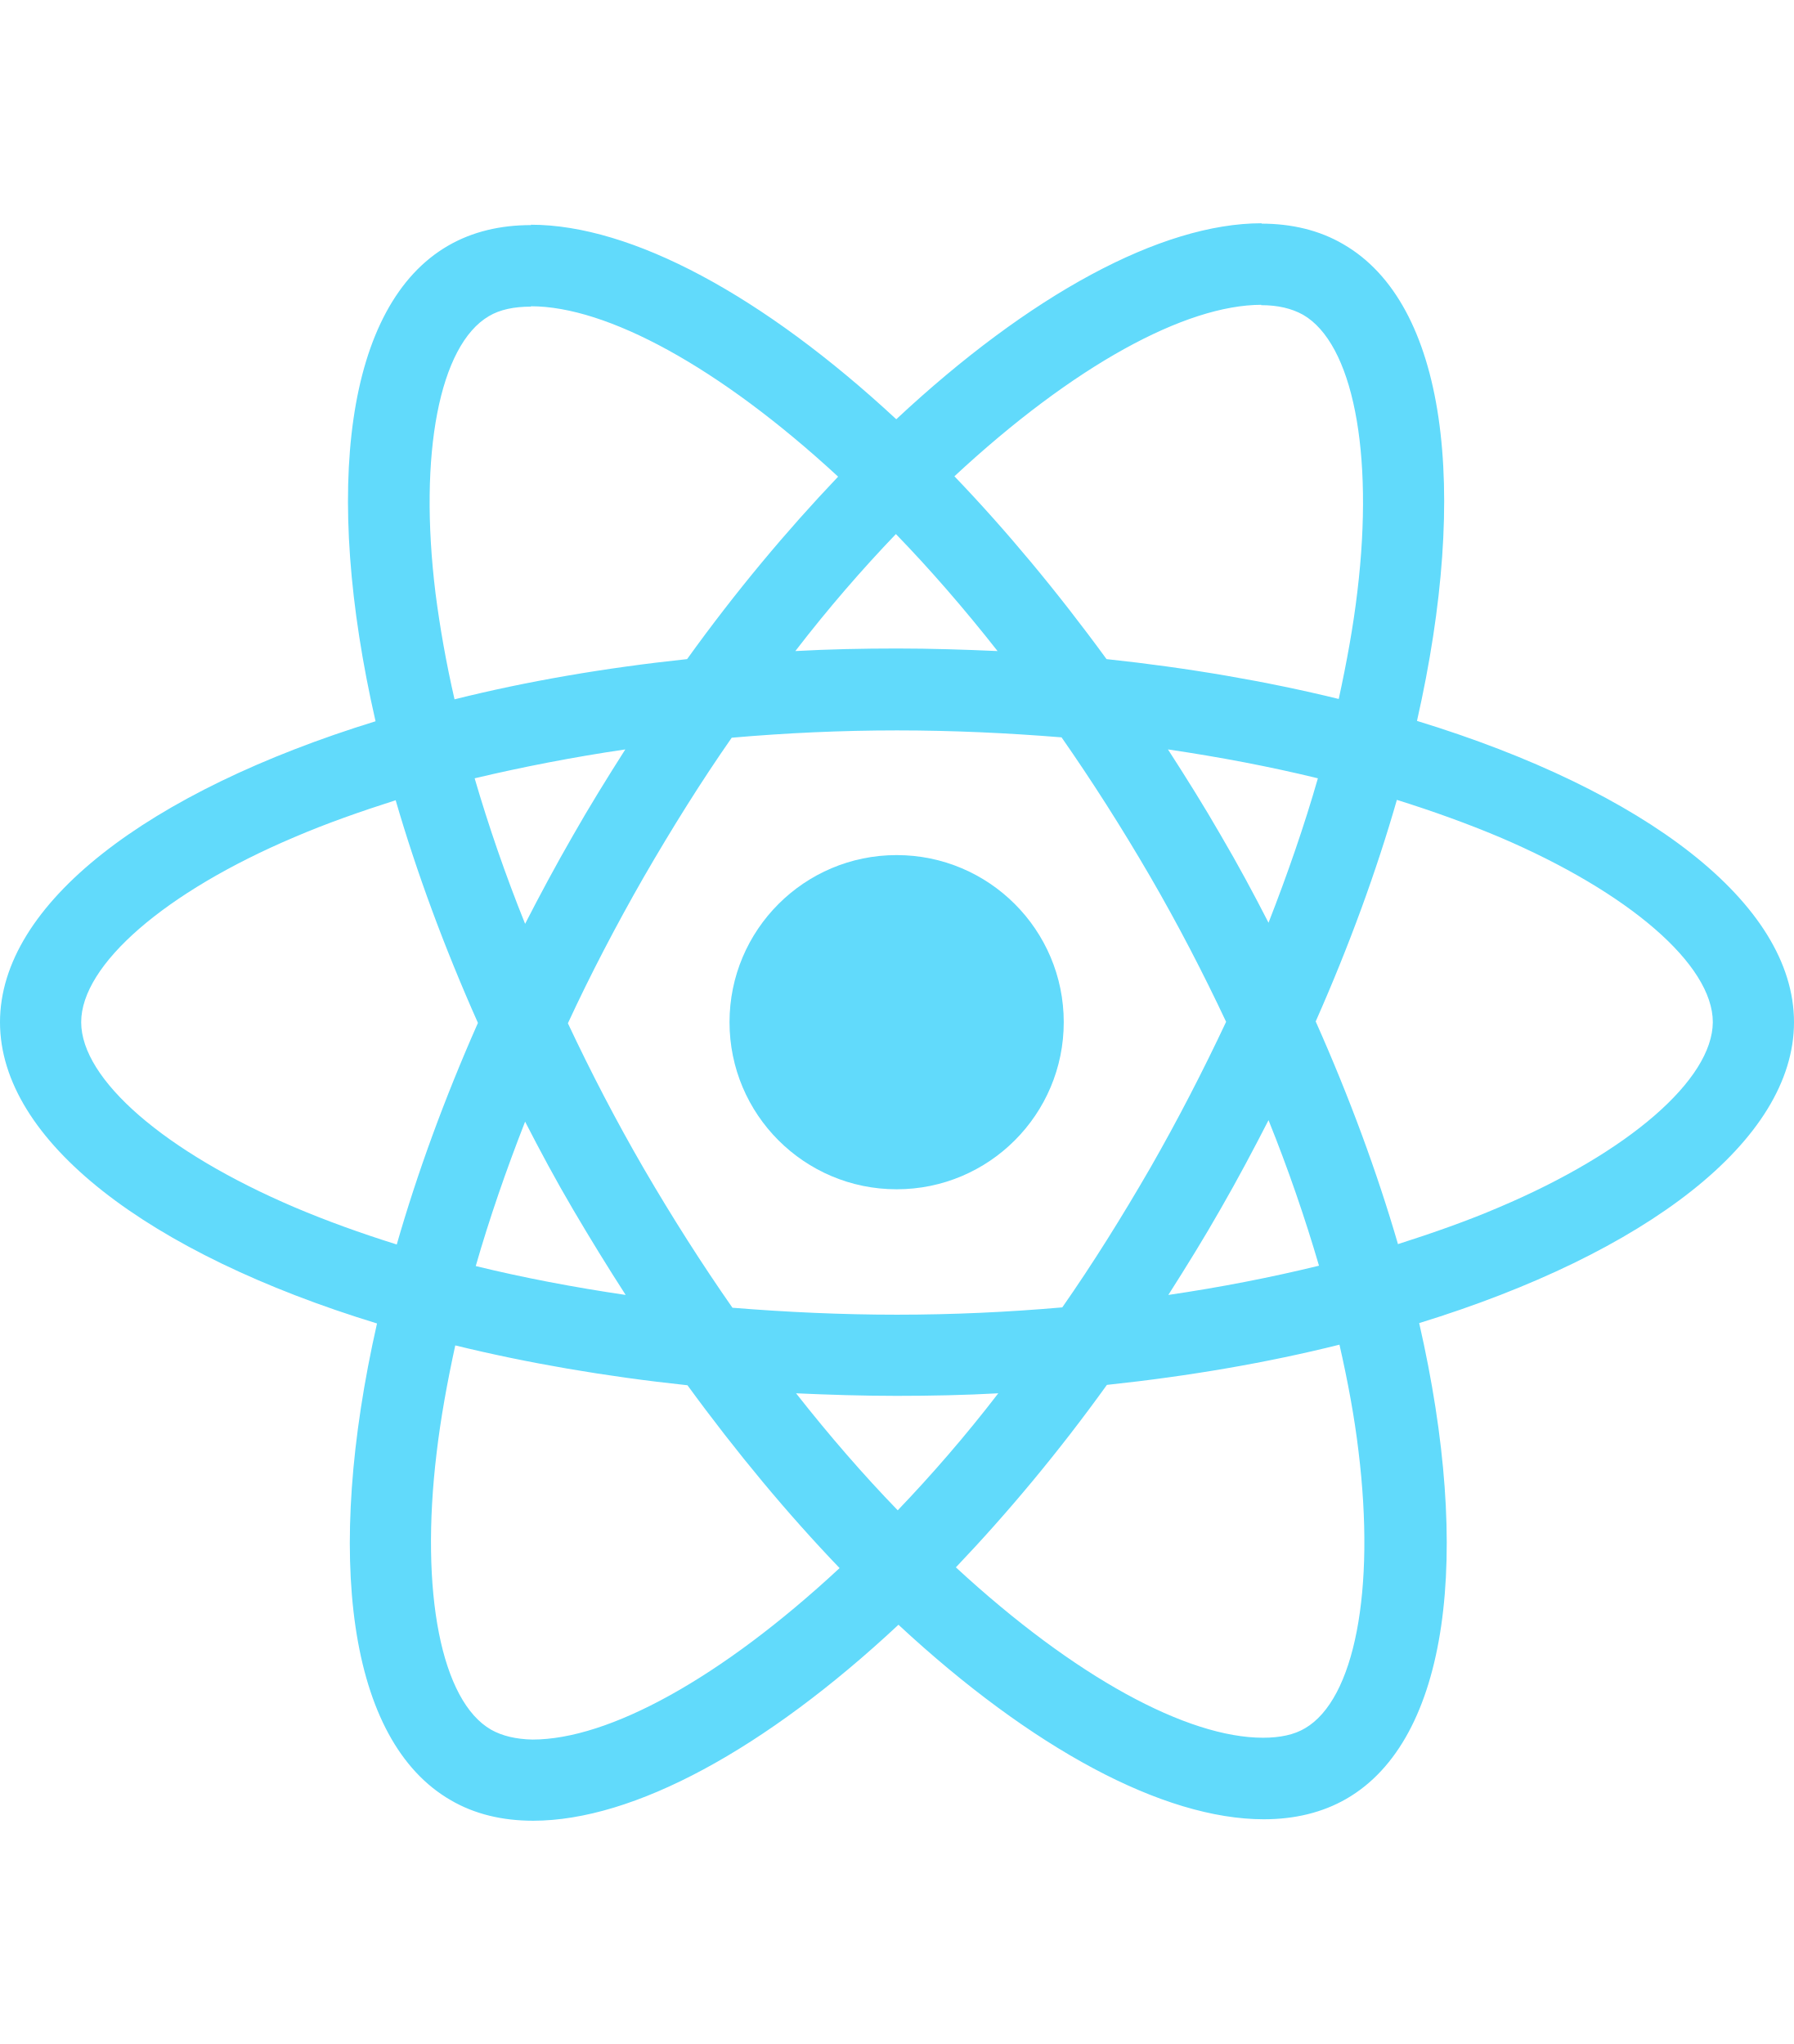
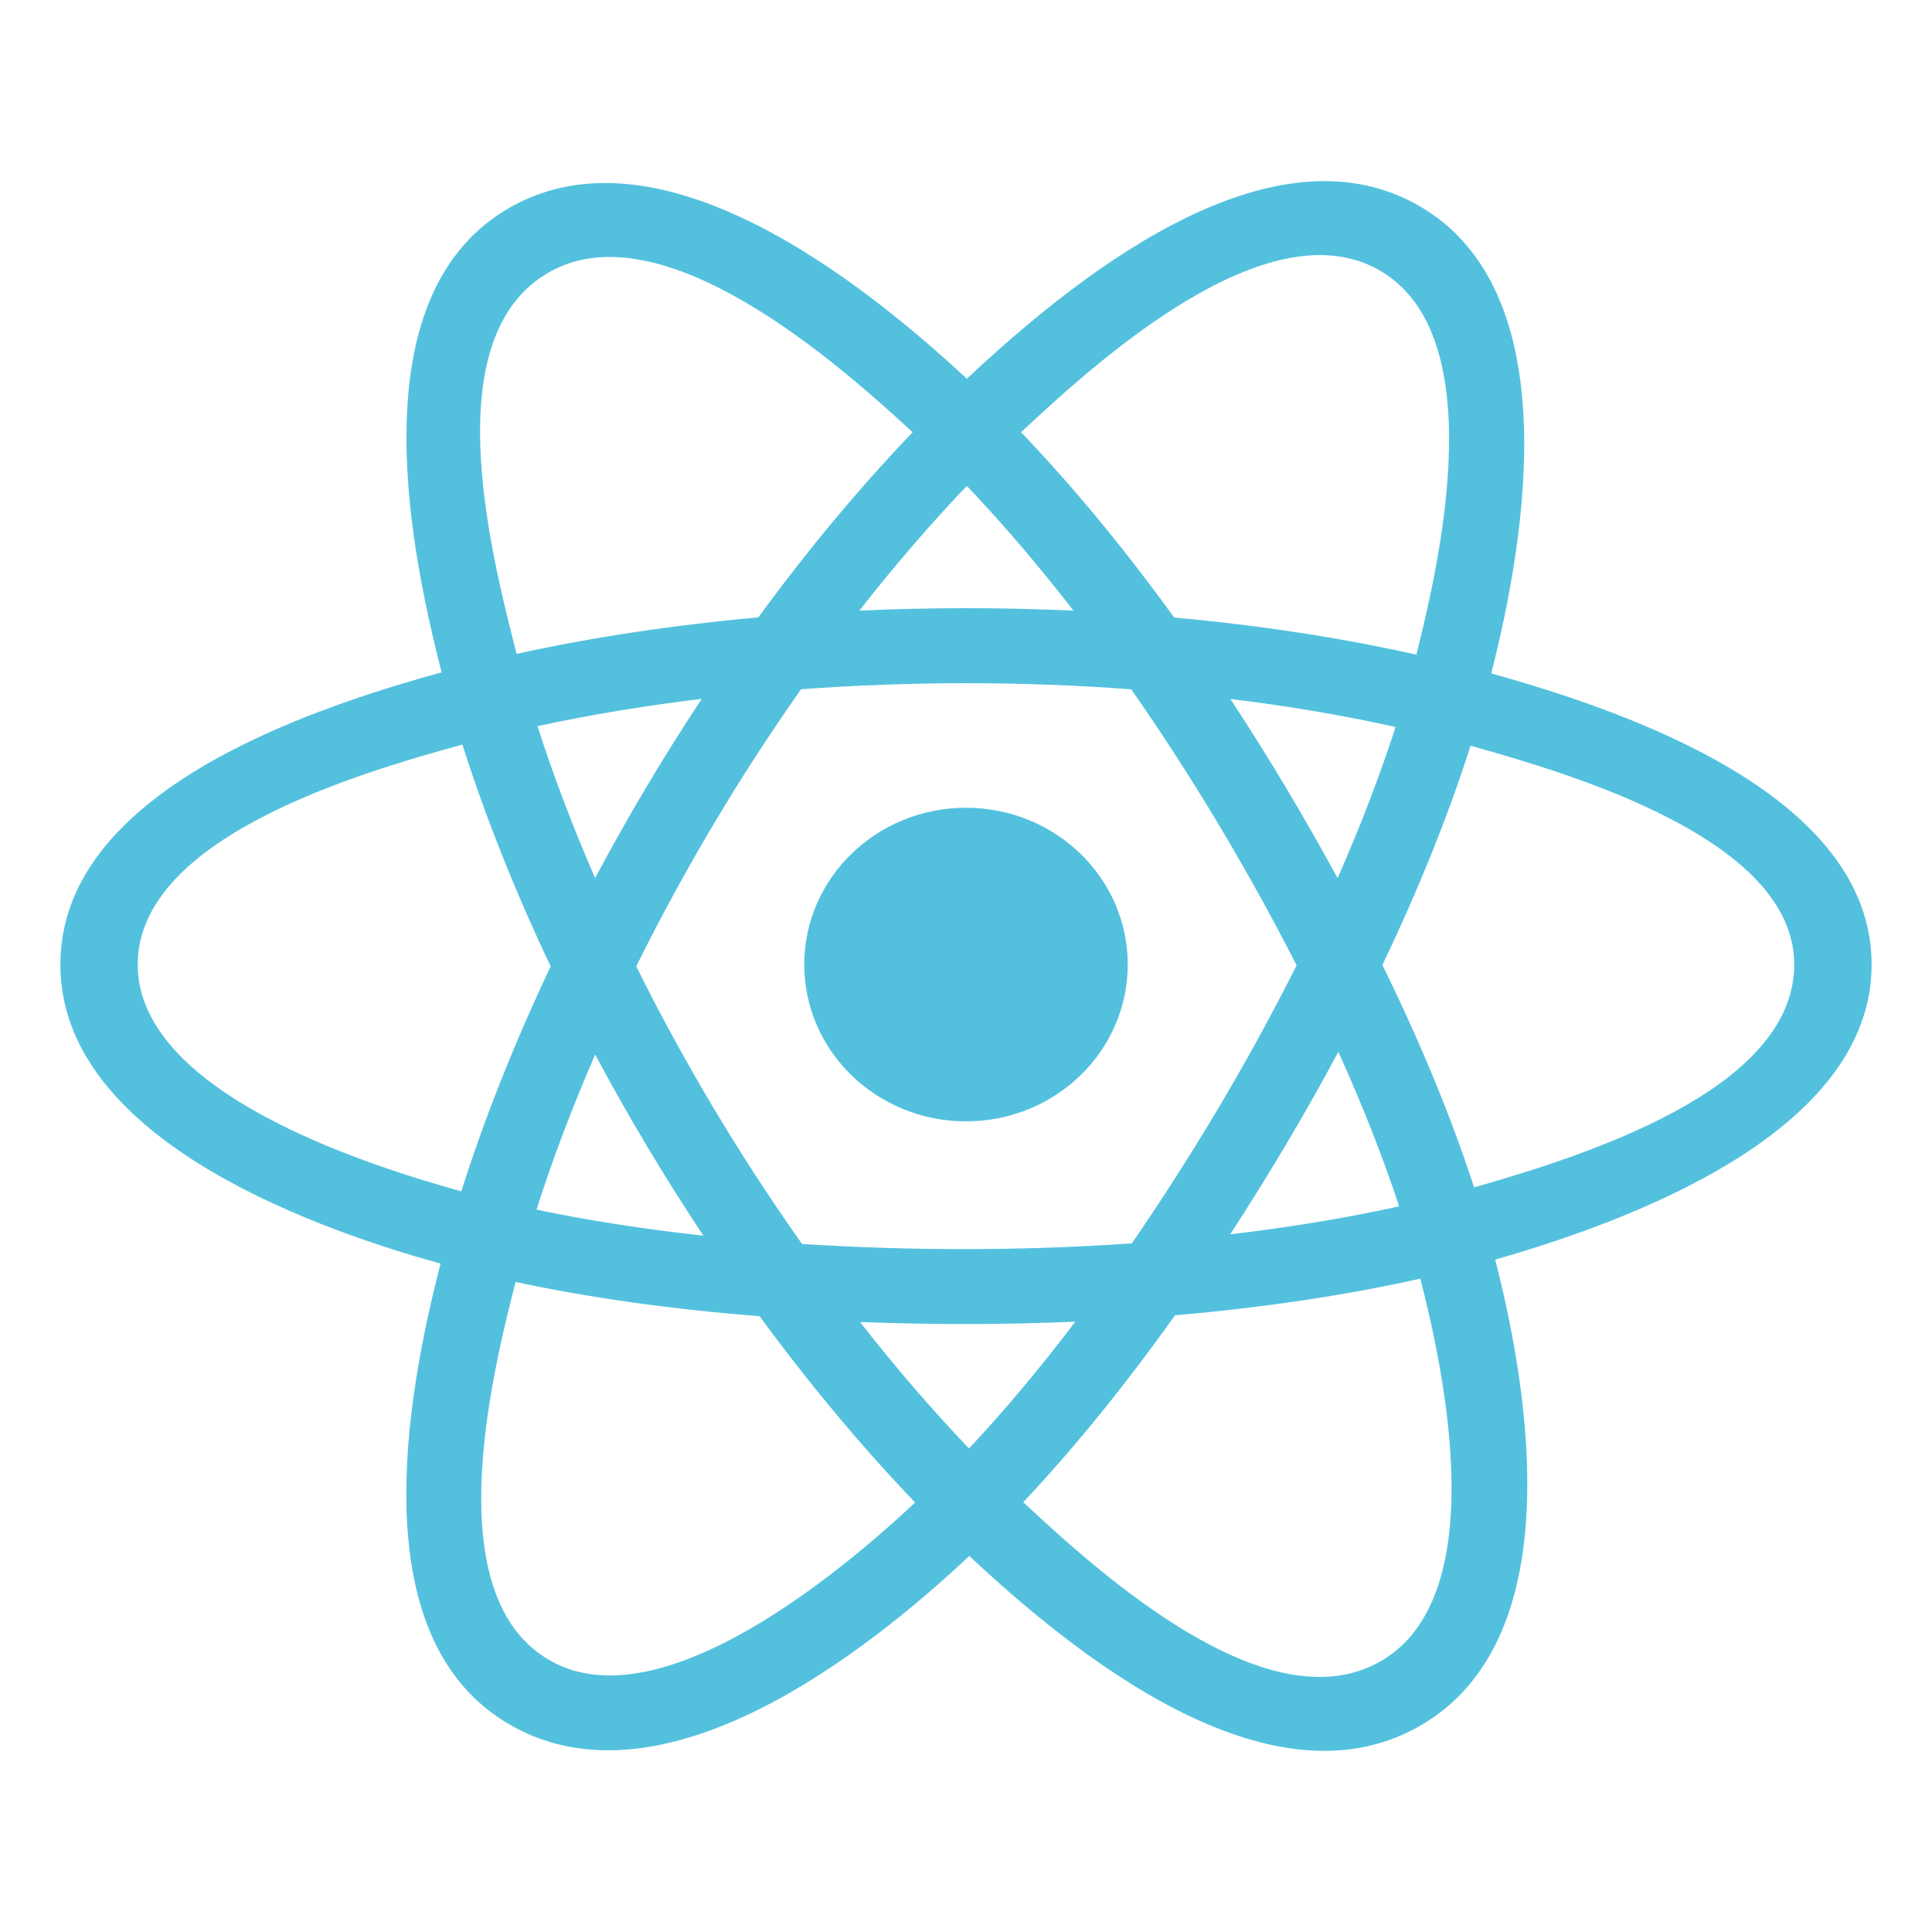
- <svg xmlns="http://www.w3.org/2000/svg" height="2500" viewBox="175.7 78 490.6 436.9" width="2194">
-   <g fill="#61dafb">
-     <path d="m666.3 296.5c0-32.5-40.7-63.3-103.1-82.4 14.4-63.6 8-114.2-20.2-130.4-6.5-3.8-14.1-5.6-22.4-5.6v22.3c4.6 0 8.3.9 11.4 2.6 13.6 7.8 19.5 37.5 14.9 75.7-1.1 9.4-2.9 19.3-5.1 29.4-19.6-4.8-41-8.5-63.5-10.9-13.5-18.5-27.5-35.3-41.6-50 32.6-30.3 63.2-46.9 84-46.9v-22.3c-27.5 0-63.5 19.6-99.9 53.6-36.4-33.8-72.4-53.2-99.9-53.2v22.3c20.7 0 51.4 16.5 84 46.6-14 14.7-28 31.4-41.3 49.9-22.6 2.4-44 6.1-63.6 11-2.3-10-4-19.7-5.2-29-4.7-38.2 1.1-67.9 14.6-75.8 3-1.8 6.9-2.6 11.5-2.6v-22.3c-8.4 0-16 1.8-22.6 5.6-28.1 16.2-34.4 66.7-19.9 130.1-62.2 19.2-102.7 49.9-102.7 82.3 0 32.5 40.7 63.3 103.1 82.4-14.4 63.6-8 114.2 20.2 130.4 6.5 3.8 14.1 5.6 22.5 5.6 27.5 0 63.5-19.6 99.9-53.6 36.4 33.8 72.4 53.2 99.9 53.2 8.4 0 16-1.8 22.6-5.6 28.1-16.2 34.4-66.7 19.9-130.1 62-19.1 102.5-49.9 102.5-82.3zm-130.2-66.7c-3.7 12.9-8.3 26.2-13.5 39.5-4.1-8-8.4-16-13.1-24-4.6-8-9.5-15.8-14.4-23.4 14.2 2.1 27.9 4.7 41 7.9zm-45.8 106.5c-7.8 13.5-15.8 26.3-24.1 38.2-14.9 1.3-30 2-45.2 2-15.1 0-30.2-.7-45-1.9-8.3-11.9-16.4-24.6-24.2-38-7.6-13.1-14.5-26.4-20.8-39.8 6.2-13.4 13.2-26.8 20.7-39.9 7.8-13.5 15.8-26.3 24.1-38.2 14.9-1.3 30-2 45.2-2 15.1 0 30.2.7 45 1.9 8.3 11.9 16.4 24.6 24.2 38 7.6 13.1 14.5 26.4 20.8 39.8-6.3 13.4-13.2 26.8-20.7 39.9zm32.3-13c5.4 13.4 10 26.8 13.8 39.8-13.1 3.2-26.9 5.9-41.2 8 4.9-7.7 9.8-15.6 14.4-23.7 4.6-8 8.9-16.1 13-24.1zm-101.4 106.7c-9.3-9.6-18.6-20.3-27.8-32 9 .4 18.2.7 27.5.7 9.4 0 18.7-.2 27.8-.7-9 11.7-18.3 22.4-27.5 32zm-74.4-58.9c-14.2-2.1-27.9-4.7-41-7.9 3.7-12.9 8.3-26.2 13.5-39.5 4.1 8 8.4 16 13.1 24s9.5 15.8 14.4 23.4zm73.9-208.1c9.3 9.6 18.6 20.3 27.8 32-9-.4-18.2-.7-27.5-.7-9.4 0-18.7.2-27.8.7 9-11.7 18.3-22.4 27.5-32zm-74 58.9c-4.9 7.7-9.8 15.6-14.4 23.7-4.6 8-8.9 16-13 24-5.4-13.4-10-26.8-13.8-39.8 13.1-3.1 26.9-5.8 41.2-7.9zm-90.5 125.2c-35.4-15.1-58.3-34.9-58.3-50.6s22.9-35.6 58.3-50.6c8.6-3.7 18-7 27.7-10.1 5.7 19.6 13.2 40 22.5 60.9-9.2 20.8-16.6 41.1-22.2 60.6-9.9-3.1-19.3-6.5-28-10.2zm53.8 142.9c-13.6-7.8-19.5-37.5-14.9-75.7 1.1-9.4 2.9-19.3 5.1-29.4 19.6 4.8 41 8.5 63.5 10.9 13.5 18.5 27.5 35.3 41.6 50-32.6 30.3-63.2 46.9-84 46.9-4.5-.1-8.3-1-11.3-2.7zm237.2-76.2c4.7 38.2-1.1 67.9-14.6 75.8-3 1.8-6.9 2.6-11.5 2.6-20.7 0-51.4-16.5-84-46.6 14-14.7 28-31.4 41.3-49.9 22.6-2.4 44-6.1 63.6-11 2.3 10.1 4.1 19.8 5.2 29.1zm38.5-66.7c-8.6 3.7-18 7-27.7 10.1-5.7-19.6-13.2-40-22.5-60.9 9.2-20.8 16.6-41.1 22.2-60.6 9.9 3.1 19.3 6.5 28.1 10.2 35.4 15.1 58.3 34.9 58.3 50.6-.1 15.7-23 35.6-58.4 50.6z" />
-     <circle cx="420.9" cy="296.5" r="45.7" />
-   </g>
+ <svg xmlns="http://www.w3.org/2000/svg" width="800px" height="800px" viewBox="0 0 32 32" fill="none">
+   <path d="M18.679 15.976C18.679 14.541 17.48 13.379 16 13.379C14.521 13.379 13.321 14.541 13.321 15.976C13.321 17.41 14.521 18.573 16 18.573C17.48 18.573 18.679 17.41 18.679 15.976Z" fill="#53C1DE" />
+   <path fill-rule="evenodd" clip-rule="evenodd" d="M24.7 11.154C25.266 8.925 25.977 4.791 23.47 3.39C20.975 1.995 17.728 4.668 16.014 6.273C14.304 4.684 10.966 2.022 8.462 3.428C5.968 4.828 6.737 8.893 7.315 11.136C4.988 11.776 1 13.156 1 15.976C1 18.787 4.984 20.289 7.297 20.929C6.717 23.184 5.986 27.191 8.483 28.588C10.997 29.993 14.325 27.395 16.055 25.772C17.781 27.386 20.997 30.002 23.492 28.601C25.996 27.196 25.344 23.118 24.765 20.863C27.007 20.221 31 18.752 31 15.976C31 13.184 26.99 11.792 24.7 11.154ZM24.416 19.667C24.037 18.502 23.524 17.262 22.897 15.982C23.495 14.732 23.988 13.509 24.357 12.351C26.036 12.823 29.718 13.901 29.718 15.976C29.718 18.07 26.185 19.159 24.416 19.667ZM22.85 27.526C20.988 28.571 18.222 26.07 16.948 24.881C17.793 23.984 18.638 22.942 19.462 21.785C20.913 21.66 22.283 21.456 23.526 21.178C23.933 22.773 24.72 26.476 22.85 27.526ZM9.124 27.511C7.261 26.47 8.113 22.895 8.54 21.233C9.768 21.497 11.129 21.686 12.582 21.801C13.412 22.933 14.282 23.974 15.158 24.886C14.075 25.901 10.995 28.557 9.124 27.511ZM2.281 15.976C2.281 13.874 5.942 12.803 7.659 12.333C8.035 13.517 8.527 14.754 9.121 16.006C8.519 17.277 8.02 18.534 7.641 19.732C6.004 19.278 2.281 18.079 2.281 15.976ZM9.104 4.504C10.973 3.454 13.875 6.01 15.116 7.16C14.244 8.068 13.383 9.101 12.56 10.226C11.149 10.353 9.799 10.557 8.557 10.83C8.091 9.021 7.236 5.552 9.104 4.504ZM20.379 11.577C21.337 11.694 22.254 11.85 23.115 12.041C22.856 12.844 22.534 13.684 22.154 14.545C21.604 13.533 21.014 12.542 20.379 11.577ZM16.014 8.048C16.605 8.669 17.197 9.362 17.78 10.114C16.599 10.06 15.415 10.06 14.234 10.114C14.817 9.368 15.414 8.676 16.014 8.048ZM9.857 14.544C9.483 13.686 9.164 12.842 8.903 12.027C9.759 11.842 10.672 11.69 11.623 11.575C10.987 12.537 10.397 13.528 9.857 14.544ZM11.65 20.466C10.668 20.359 9.741 20.215 8.886 20.035C9.15 19.206 9.477 18.343 9.858 17.467C10.406 18.493 11.005 19.494 11.65 20.466ZM16.05 23.991C15.442 23.356 14.836 22.653 14.245 21.897C15.433 21.942 16.623 21.942 17.811 21.891C17.227 22.661 16.637 23.365 16.05 23.991ZM22.167 17.422C22.568 18.308 22.906 19.166 23.174 19.981C22.304 20.173 21.365 20.328 20.376 20.444C21.015 19.461 21.615 18.454 22.167 17.422ZM18.747 20.594C16.93 20.72 15.102 20.719 13.284 20.604C12.251 19.142 11.331 17.603 10.538 16.006C11.328 14.412 12.24 12.876 13.268 11.416C15.088 11.283 16.918 11.282 18.737 11.417C19.756 12.877 20.668 14.409 21.476 15.988C20.677 17.581 19.759 19.12 18.747 20.594ZM22.83 4.467C24.701 5.513 23.868 9.227 23.459 10.843C22.215 10.564 20.863 10.357 19.448 10.228C18.624 9.09 17.77 8.055 16.912 7.159C18.169 5.984 20.978 3.431 22.83 4.467Z" fill="#53C1DE" />
</svg>
